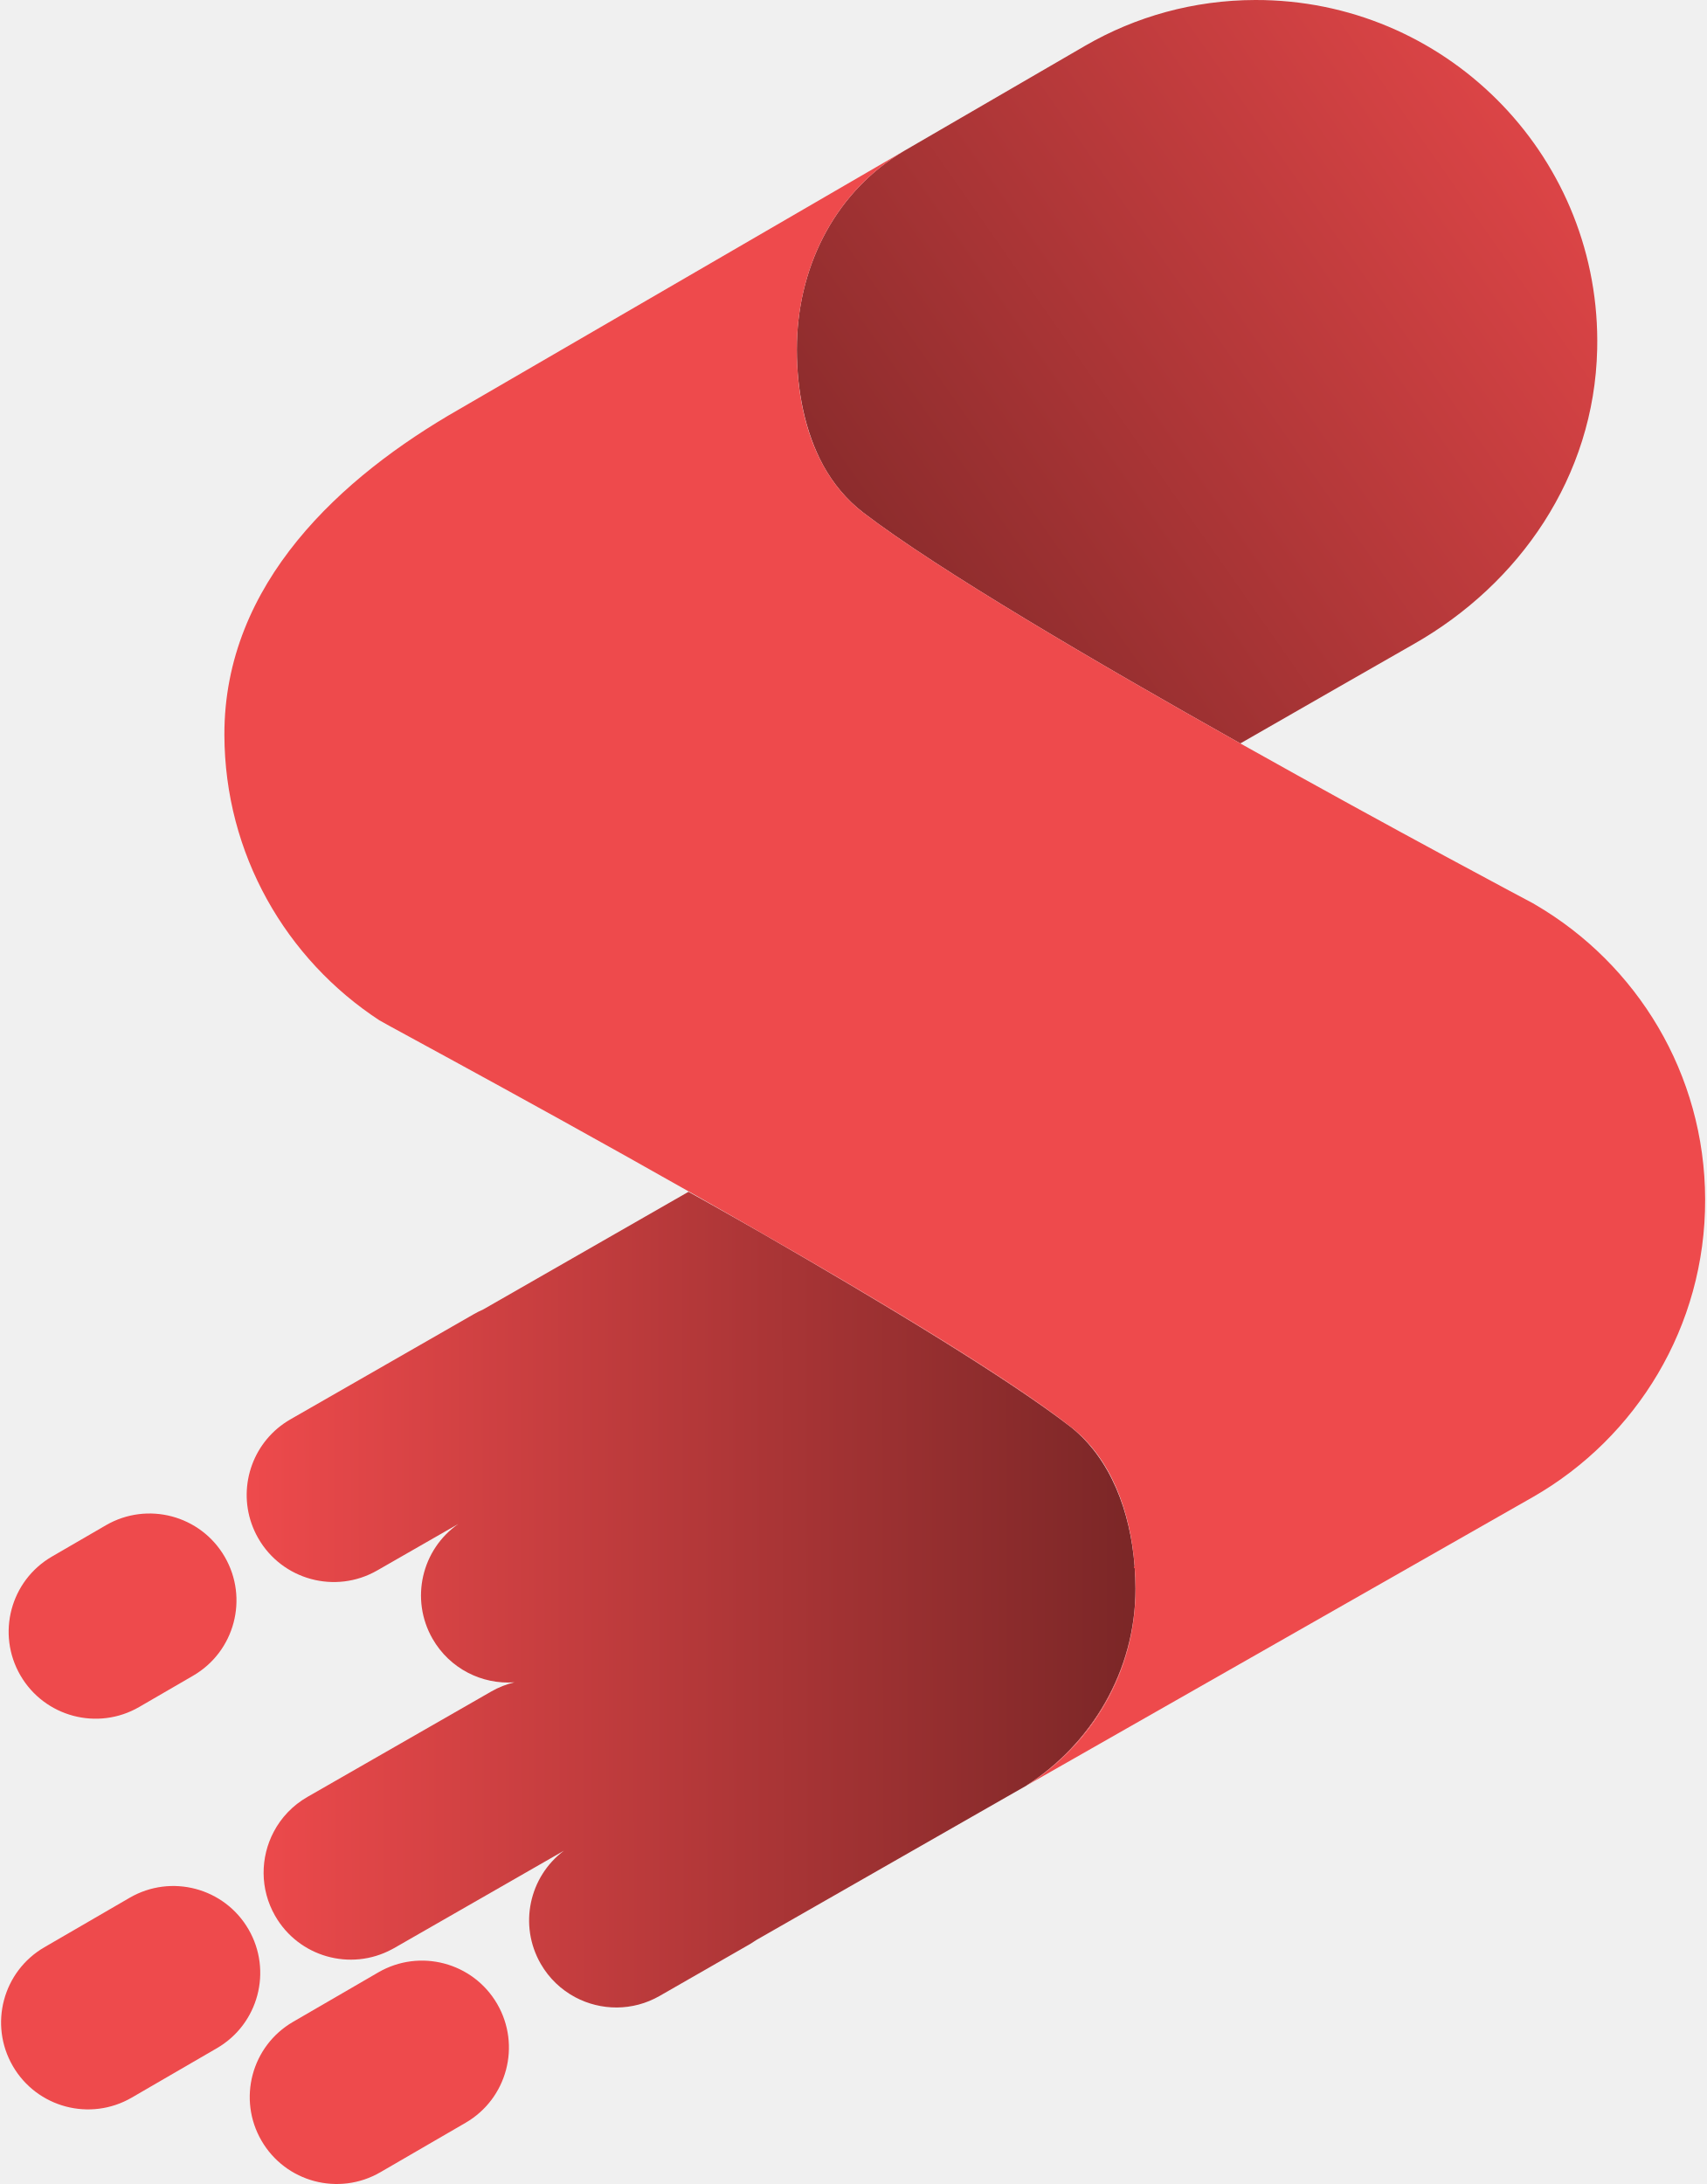
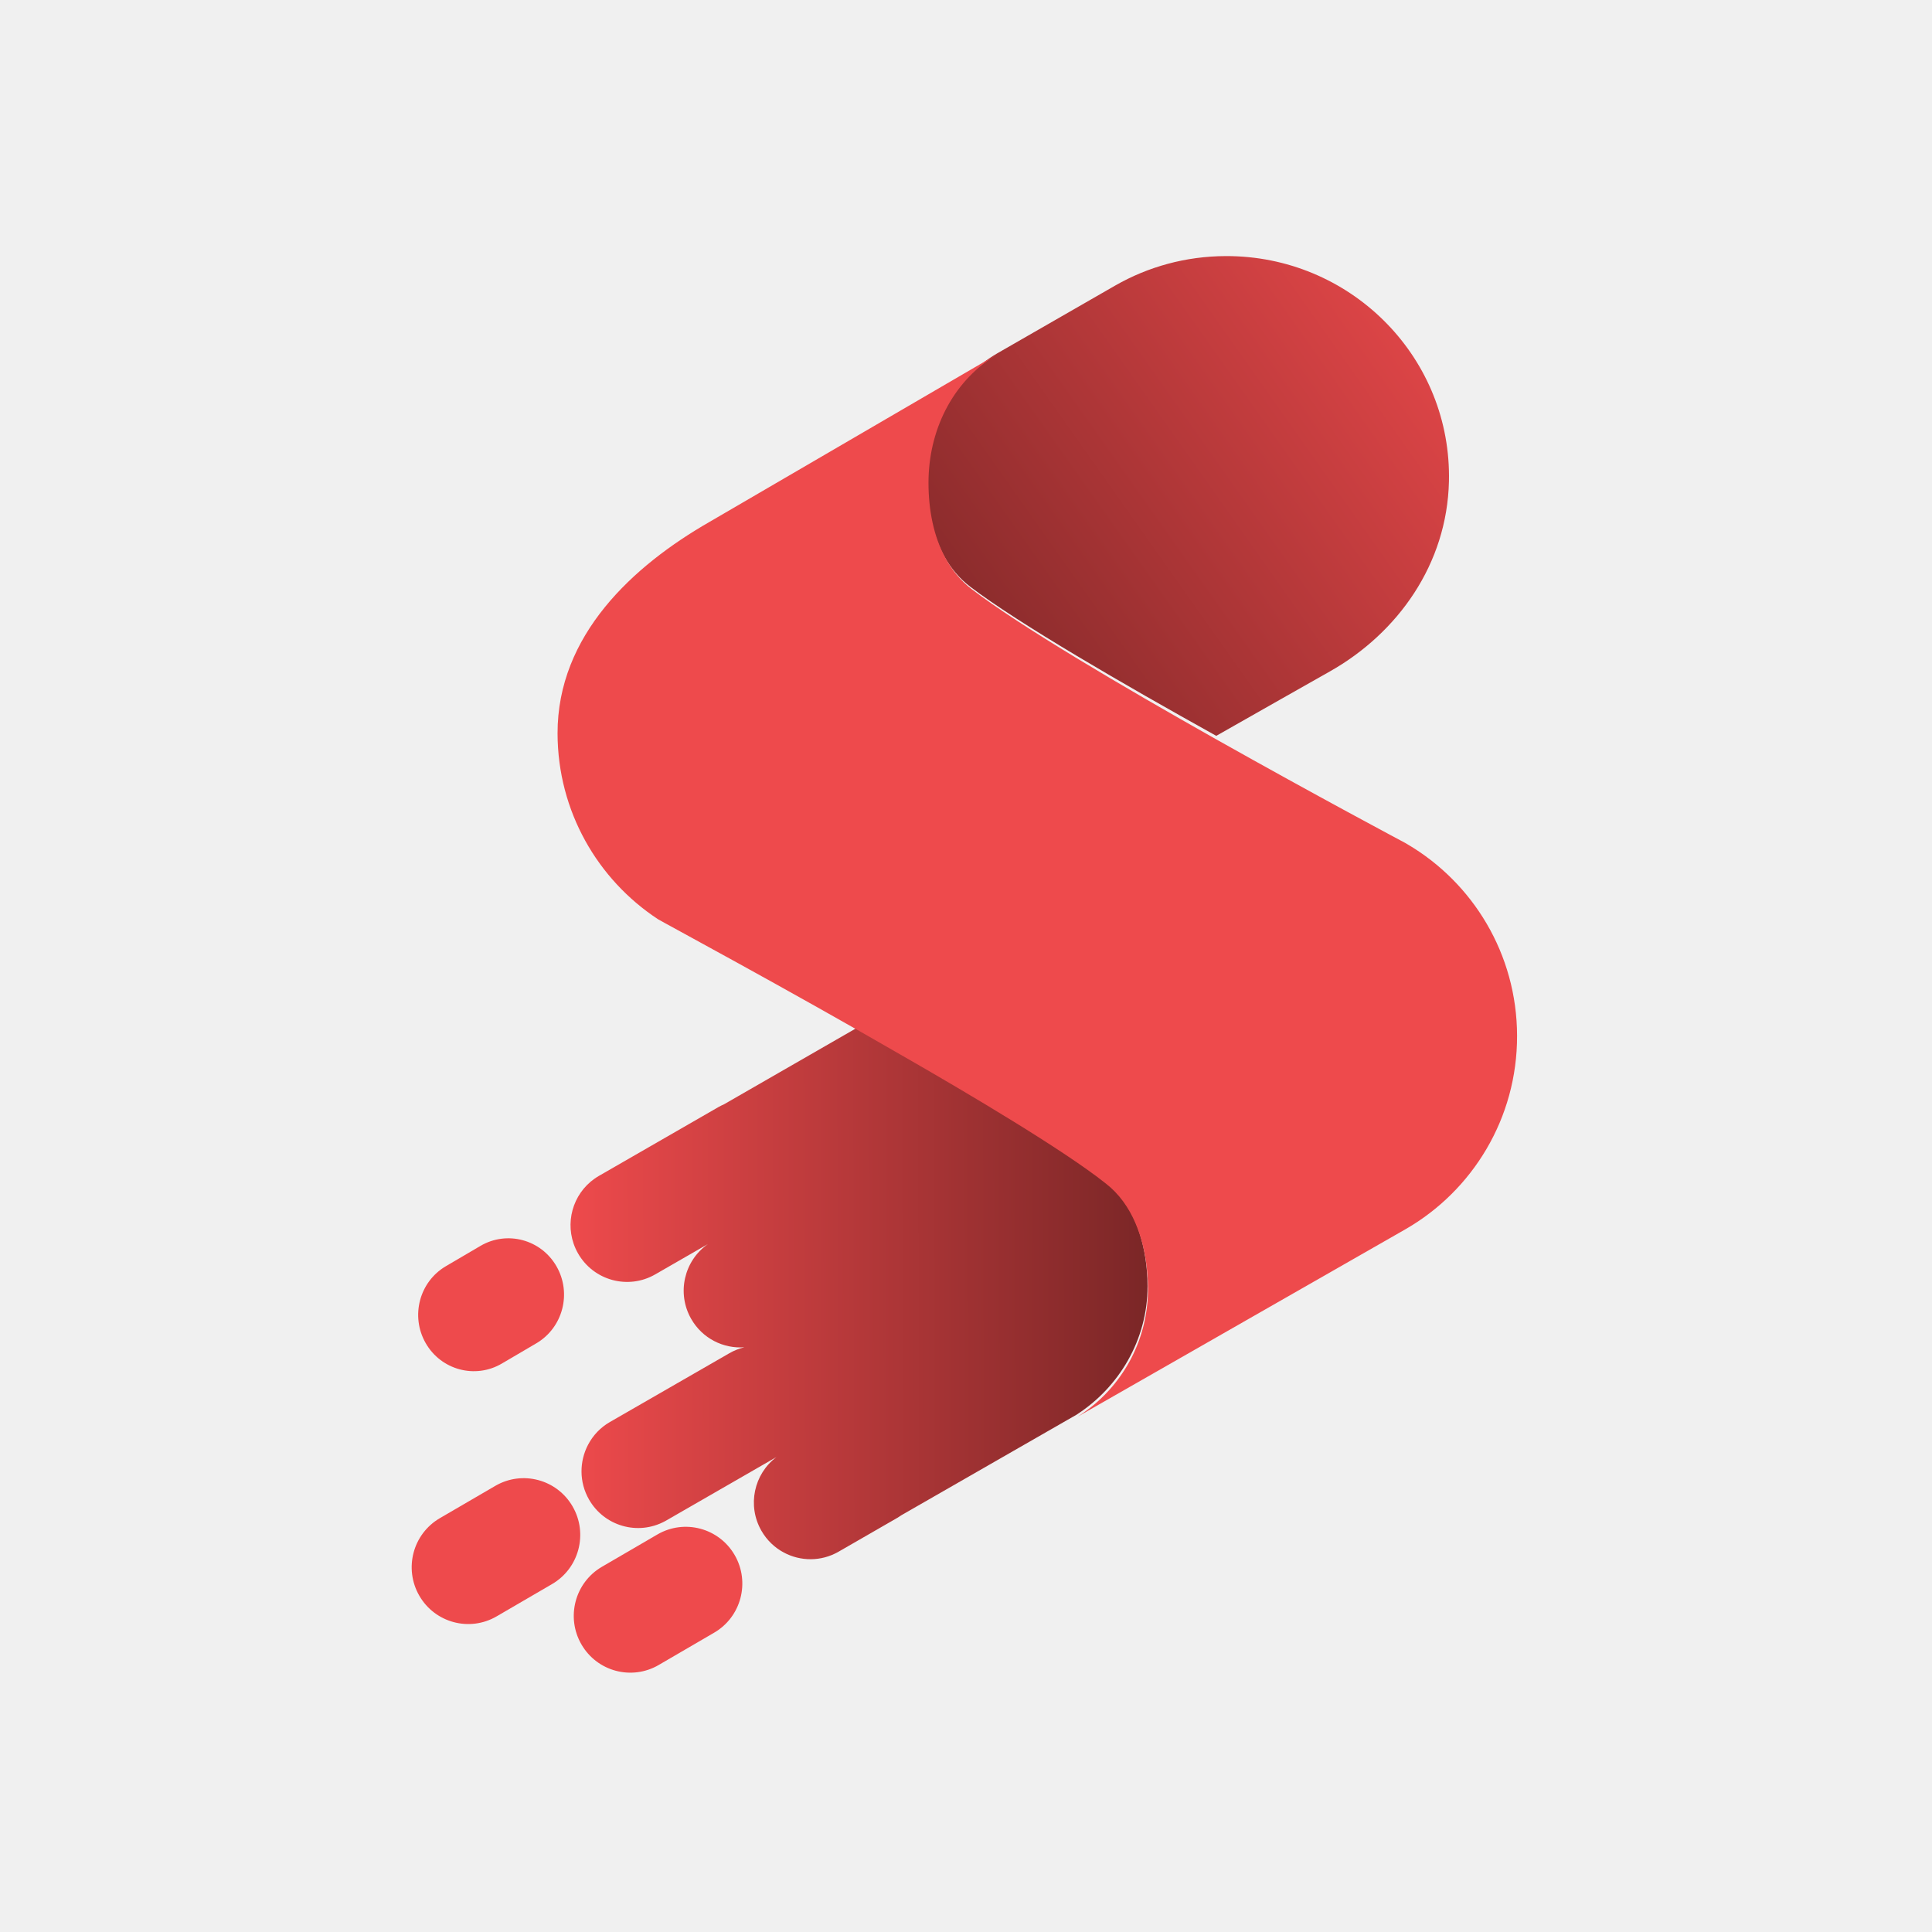
- <svg xmlns="http://www.w3.org/2000/svg" version="1.1" x="0px" y="0px" viewBox="0 0 800 1024" style="enable-background:new 0 0 800 1024;" xml:space="preserve">
-   <style type="text/css">
- 	.st0{display:none;}
- 	.st1{display:inline;}
- 	.st2{fill:none;}
- 	.st3{fill:url(#SVGID_1_);}
- 	.st4{fill:#8B8B8C;}
- 	.st5{fill:url(#SVGID_00000142149548896097231580000017980150412478596543_);}
- 	.st6{fill:#EE4A4C;}
- 	.st7{fill:url(#SVGID_00000180324699921494212800000014320239173252031648_);}
- 	.st8{fill:url(#SVGID_00000149382073635233216630000013644852457467104159_);}
- </style>
-   <g id="Layer_1" class="st0">
-     <g class="st1">
-       <path class="st2" d="M373.66,160.4c0-0.04,0-0.07,0-0.11C373.66,160.33,373.66,160.36,373.66,160.4z" />
-       <path class="st2" d="M532,734.4c-1.94-25.77-11.06-50.75-29.92-65.34c-0.04-0.03-0.08-0.06-0.12-0.09    c0.04,0.03,0.09,0.07,0.13,0.1C520.73,683.92,530.01,708.68,532,734.4z" />
-       <path class="st2" d="M385.99,218.24c-8.56-15.75-12.34-35.12-12.38-54.21C373.66,183.13,377.21,202.35,385.99,218.24z" />
-       <linearGradient id="SVGID_1_" gradientUnits="userSpaceOnUse" x1="552.771" y1="-720.528" x2="34.346" y2="-359.885" gradientTransform="matrix(1 -2.232854e-03 2.232854e-03 1 234.3445 739.2124)">
-         <stop offset="0" style="stop-color:#818181" />
-         <stop offset="0.999" style="stop-color:#525353" />
-       </linearGradient>
-       <path class="st3" d="M373.66,160.29c0,0.04,0,0.07,0,0.11c-0.03,1.21-0.05,2.42-0.05,3.63c0.04,19.1,3.82,38.46,12.38,54.21    c4.69,8.49,10.86,16.03,18.78,22.11c34.75,26.62,109.15,70.24,176.78,108.22c20.74-11.96,74.73-42.82,81.69-46.8    c48.98-27.96,84.27-78.07,85.63-138.02c0.03-1.35,0.05-2.71,0.04-4.07C748.73,71.29,676.92-0.2,588.54,0    c-28.97,0.06-56.12,7.82-79.53,21.33c-0.06,0.04-0.13,0.07-0.19,0.11c-21.54,12.5-60.82,35.32-84.72,49.2    C392.7,89.07,374.71,122.95,373.66,160.29z" />
-       <path class="st4" d="M65.29,800.33l25.28-14.67c19.46-11.31,26.1-36.25,14.8-55.72c-11.3-19.48-36.24-26.1-55.72-14.8    l-25.28,14.67c-19.48,11.3-26.1,36.24-14.8,55.72C20.87,805.01,45.82,811.63,65.29,800.33z" />
-       <path class="st4" d="M116.52,904.59c-11.3-19.48-36.24-26.1-55.72-14.8l-39.98,23.2c-19.48,11.3-26.1,36.24-14.8,55.72    c11.3,19.48,36.24,26.1,55.72,14.8l39.98-23.2C121.18,949.01,127.81,924.06,116.52,904.59z" />
-       <path class="st4" d="M177.39,924.77l-39.98,23.2c-19.48,11.3-26.1,36.24-14.8,55.72c11.3,19.48,36.24,26.1,55.72,14.8l39.98-23.2    c19.47-11.3,26.1-36.24,14.8-55.72C221.81,920.1,196.87,913.48,177.39,924.77z" />
-       <linearGradient id="SVGID_00000071561328132760571260000010429094999510824882_" gradientUnits="userSpaceOnUse" x1="-118.585" y1="1013.947" x2="384.453" y2="1013.947" gradientTransform="matrix(1 -2.232854e-03 -2.232854e-03 -1 236.633 1764.112)">
-         <stop offset="0" style="stop-color:#818181" />
-         <stop offset="0.999" style="stop-color:#525353" />
-       </linearGradient>
-       <path style="fill:url(#SVGID_00000071561328132760571260000010429094999510824882_);" d="M481.57,836.99l-0.33,0.19    c30.32-19.38,51.25-53.69,51.16-92.35c-0.01-3.48-0.14-6.96-0.41-10.43c-1.99-25.72-11.27-50.47-29.91-65.33    c-0.04-0.03-0.09-0.07-0.13-0.1c-28.73-22.2-85.74-56.74-144.04-90.36c-20.81-11.91-35.1-19.82-35.1-19.82l-96.26,55.17    c-1.41,0.61-2.81,1.3-4.17,2.08l-86.19,49.43c-17.29,9.92-24.58,30.56-18.3,48.74c0.83,2.39,1.88,4.75,3.19,7.02    c11.22,19.57,36.19,26.34,55.76,15.11l38.09-21.84c-17.24,11.96-22.75,35.32-12.12,53.86c8.07,14.07,23.25,21.53,38.41,20.42    c-3.74,0.88-7.41,2.3-10.91,4.32l-86.19,49.43c-6.95,3.99-12.28,9.71-15.76,16.31c-6.33,11.97-6.59,26.83,0.65,39.45    c11.03,19.23,35.32,26.08,54.72,15.68c0.34-0.19,0.7-0.37,1.04-0.56l79.64-45.68c-16.28,12.19-21.28,34.89-10.91,52.98    c3.97,6.93,9.67,12.24,16.23,15.73c11.98,6.37,26.88,6.64,39.53-0.61l29.37-16.85l13.07-7.5c1.04-0.67,2.09-1.32,3.12-2h0.01    l77.66-44.4l41.58-23.77l7.18-4.09c0,0,0,0,0.01,0c0,0,0,0-0.01,0C481.36,837.13,481.46,837.06,481.57,836.99z" />
-       <path class="st6" d="M481.26,837.2c0.13-0.08,0.26-0.17,0.39-0.25l-0.08,0.04C481.46,837.06,481.36,837.13,481.26,837.2z" />
-       <path class="st6" d="M481.57,836.99c-0.11,0.07-0.21,0.14-0.32,0.21c0,0,0,0,0.01,0C481.36,837.13,481.46,837.06,481.57,836.99    L481.57,836.99z" />
-       <path class="st6" d="M373.61,164.03c0-1.21,0.01-2.42,0.05-3.63C373.63,161.61,373.61,162.82,373.61,164.03z" />
-       <path class="st4" d="M719.99,424.25c-0.5-0.3-1-0.58-1.5-0.88c0,0-64.59-34.17-136.94-74.8    c-67.63-37.98-142.03-81.6-176.78-108.22c-7.93-6.07-14.1-13.62-18.78-22.11c-8.78-15.9-12.34-35.11-12.38-54.21    c0-1.21,0.01-2.42,0.05-3.63c0-0.04,0-0.07,0-0.11c1.05-37.34,19.03-71.22,50.44-89.64c0.12-0.07,0.24-0.15,0.36-0.22    l-209.25,121.5c-55.2,31.56-110.15,81.51-110,152.59c0.13,56.08,29.04,105.33,72.7,133.89c1.9,1.3,92.41,49.7,180.01,100.21    c42.92,24.56,113.59,66.12,144.04,90.36c0.04,0.03,0.08,0.06,0.12,0.09c18.86,14.6,27.98,39.57,29.92,65.34    c0.27,3.47,0.41,6.96,0.42,10.44c0.08,35.88-17.29,67.69-44.09,87.5c-1.06,0.77-2.05,1.47-3.01,2.15c0,0-0.01,0.01-0.01,0.01    c-1.3,0.9-2.53,1.74-3.65,2.45L718.6,701.98c0.1-0.05,0.2-0.11,0.3-0.17c48.27-27.7,80.73-79.82,80.59-139.44    C799.36,503.42,767.44,451.99,719.99,424.25z" />
-       <path class="st6" d="M481.24,837.18l0.33-0.19c1.27-0.81,2.51-1.66,3.74-2.51c0,0-0.01,0.01-0.01,0.01c0,0,0.01-0.01,0.01-0.01    c0.97-0.68,1.95-1.38,3.01-2.15c-1.06,0.77-2.05,1.47-3.01,2.14c1.02-0.69,2.02-1.41,3.01-2.14c26.8-19.81,44.17-51.62,44.09-87.5    c-0.01-3.48-0.15-6.97-0.42-10.44c0.26,3.47,0.4,6.95,0.41,10.43C532.49,783.49,511.56,817.8,481.24,837.18z" />
-       <path class="st6" d="M357.91,578.61c58.3,33.61,115.31,68.15,144.04,90.36C471.5,644.72,400.83,603.17,357.91,578.61z" />
-       <path class="st6" d="M488.32,832.34c-0.99,0.73-1.99,1.45-3.01,2.14C486.28,833.81,487.26,833.11,488.32,832.34z" />
-       <path class="st6" d="M481.57,836.99l0.08-0.04c1.12-0.71,2.36-1.55,3.65-2.45C484.07,835.34,482.83,836.19,481.57,836.99z" />
-       <path class="st6" d="M481.57,836.99L481.57,836.99c1.27-0.81,2.5-1.65,3.73-2.5c0,0,0.01-0.01,0.01-0.01    C484.08,835.33,482.84,836.19,481.57,836.99z" />
-     </g>
+ <svg xmlns="http://www.w3.org/2000/svg" width="596" height="596" viewBox="0 0 596 596" fill="none">
+   <g clip-path="url(#clip0_11_677)">
+     <path d="M584.9 375.9C585.4 373.9 586 371.9 586.5 369.9L584.9 375.9Z" fill="white" />
+     <path d="M286.021 147.058C286.021 147.075 286.021 147.088 286.021 147.105C286.009 147.618 286 148.132 286 148.646C286.017 156.756 287.639 164.976 291.311 171.663C293.323 175.268 295.97 178.469 299.367 181.051C314.275 192.353 346.191 210.874 375.204 227C384.101 221.922 407.262 208.819 410.248 207.129C431.259 195.258 446.398 173.981 446.982 148.527C446.995 147.954 447.003 147.376 446.999 146.799C446.922 109.269 416.116 78.915 378.202 79C365.774 79.026 354.127 82.32 344.085 88.057C344.059 88.074 344.029 88.086 344.003 88.103C334.763 93.411 317.912 103.1 307.66 108.993C294.189 116.819 286.472 131.204 286.021 147.058Z" fill="url(#paint0_linear_11_677)" />
+     <path d="M154.795 420.65L165.444 414.399C173.642 409.58 176.439 398.953 171.679 390.656C166.919 382.356 156.413 379.535 148.207 384.35L137.557 390.601C129.351 395.416 126.563 406.043 131.323 414.344C136.083 422.644 146.593 425.465 154.795 420.65Z" fill="#EE4A4C" />
+     <path d="M176.644 464.727C171.809 456.358 161.137 453.515 152.801 458.369L135.693 468.336C127.357 473.19 124.524 483.904 129.36 492.273C134.195 500.642 144.867 503.485 153.203 498.631L170.311 488.664C178.638 483.81 181.475 473.091 176.644 464.727Z" fill="#EE4A4C" />
+     <path d="M202.799 473.366L185.692 483.334C177.357 488.188 174.524 498.903 179.36 507.272C184.195 515.642 194.866 518.486 203.202 513.631L220.309 503.664C228.64 498.809 231.477 488.094 226.641 479.725C221.806 471.36 211.135 468.516 202.799 473.366Z" fill="#EE4A4C" />
+     <path d="M332.289 436.295L332.148 436.377C345.098 428.066 354.038 413.354 354 396.776C353.996 395.284 353.94 393.791 353.825 392.303C352.975 381.274 349.011 370.661 341.049 364.289C341.032 364.276 341.011 364.259 340.994 364.246C328.722 354.727 304.372 339.916 279.47 325.499C270.582 320.392 264.478 317 264.478 317L223.363 340.657C222.76 340.919 222.162 341.215 221.581 341.549L184.767 362.745C177.382 366.999 174.268 375.85 176.951 383.646C177.305 384.671 177.754 385.683 178.313 386.656C183.106 395.048 193.771 397.951 202.13 393.135L218.399 383.77C211.036 388.899 208.682 398.916 213.223 406.866C216.67 412.899 223.153 416.098 229.629 415.622C228.031 415.999 226.464 416.608 224.969 417.475L188.154 438.671C185.186 440.382 182.909 442.834 181.423 445.665C178.719 450.797 178.608 457.17 181.7 462.581C186.412 470.827 196.787 473.765 205.073 469.305C205.218 469.223 205.372 469.146 205.517 469.065L239.534 449.477C232.58 454.704 230.444 464.438 234.874 472.195C236.569 475.167 239.004 477.444 241.806 478.94C246.923 481.672 253.287 481.788 258.69 478.679L271.235 471.453L276.818 468.237C277.262 467.95 277.71 467.671 278.15 467.38H278.155L311.325 448.34L329.085 438.148L332.152 436.394C332.152 436.394 332.152 436.394 332.157 436.394C332.157 436.394 332.157 436.394 332.152 436.394C332.199 436.355 332.242 436.325 332.289 436.295Z" fill="url(#paint1_linear_11_677)" />
+     <path d="M434.106 260.4C433.893 260.272 433.679 260.152 433.466 260.024C433.466 260.024 405.929 245.402 375.083 228.017C346.25 211.765 314.53 193.1 299.715 181.709C296.334 179.112 293.703 175.881 291.708 172.248C287.965 165.445 286.447 157.225 286.43 149.052C286.43 148.534 286.434 148.016 286.451 147.498C286.451 147.481 286.451 147.468 286.451 147.451C286.899 131.473 294.565 116.976 307.956 109.094C308.007 109.064 308.058 109.03 308.109 109L218.898 160.99C195.364 174.495 171.936 195.868 172 226.284C172.056 250.281 184.381 271.355 202.995 283.576C203.805 284.132 242.393 304.842 279.741 326.456C298.039 336.965 328.169 354.749 341.151 365.121C341.168 365.134 341.185 365.147 341.202 365.159C349.243 371.407 353.131 382.092 353.958 393.119C354.073 394.603 354.133 396.097 354.137 397.586C354.171 412.939 346.766 426.551 335.34 435.027C334.888 435.357 334.466 435.656 334.056 435.947L334.052 435.952C333.498 436.337 332.974 436.696 332.496 437L433.513 379.242C433.556 379.22 433.598 379.195 433.641 379.169C454.22 367.316 468.059 345.014 468 319.502C467.944 294.277 454.336 272.27 434.106 260.4Z" fill="#EE4A4C" />
  </g>
-   <g id="Layer_2">
-     <g>
-       <path class="st2" d="M373.66,160.4c0-0.04,0-0.07,0-0.11C373.66,160.33,373.66,160.36,373.66,160.4z" />
-       <path class="st2" d="M532,734.4c-1.94-25.77-11.06-50.75-29.92-65.34c-0.04-0.03-0.08-0.06-0.12-0.09    c0.04,0.03,0.09,0.07,0.13,0.1C520.73,683.92,530.01,708.68,532,734.4z" />
-       <path class="st2" d="M385.99,218.24c-8.56-15.75-12.34-35.12-12.38-54.21C373.66,183.13,377.21,202.35,385.99,218.24z" />
-       <linearGradient id="SVGID_00000049904670176752338410000012160247908183201966_" gradientUnits="userSpaceOnUse" x1="552.771" y1="-720.528" x2="34.346" y2="-359.885" gradientTransform="matrix(1 -2.232854e-03 2.232854e-03 1 234.3445 739.2124)">
-         <stop offset="0" style="stop-color:#EE4A4C" />
-         <stop offset="0.999" style="stop-color:#631F1F" />
-       </linearGradient>
-       <path style="fill:url(#SVGID_00000049904670176752338410000012160247908183201966_);" d="M373.66,160.29c0,0.04,0,0.07,0,0.11    c-0.03,1.21-0.05,2.42-0.05,3.63c0.04,19.1,3.82,38.46,12.38,54.21c4.69,8.49,10.86,16.03,18.78,22.11    c34.75,26.62,109.15,70.24,176.78,108.22c20.74-11.96,74.73-42.82,81.69-46.8c48.98-27.96,84.27-78.07,85.63-138.02    c0.03-1.35,0.05-2.71,0.04-4.07C748.73,71.29,676.92-0.2,588.54,0c-28.97,0.06-56.12,7.82-79.53,21.33    c-0.06,0.04-0.13,0.07-0.19,0.11c-21.54,12.5-60.82,35.32-84.72,49.2C392.7,89.07,374.71,122.95,373.66,160.29z" />
-       <path class="st6" d="M65.29,800.33l25.28-14.67c19.46-11.31,26.1-36.25,14.8-55.72c-11.3-19.48-36.24-26.1-55.72-14.8    l-25.28,14.67c-19.48,11.3-26.1,36.24-14.8,55.72C20.87,805.01,45.82,811.63,65.29,800.33z" />
-       <path class="st6" d="M116.52,904.59c-11.3-19.48-36.24-26.1-55.72-14.8l-39.98,23.2c-19.48,11.3-26.1,36.24-14.8,55.72    c11.3,19.48,36.24,26.1,55.72,14.8l39.98-23.2C121.18,949.01,127.81,924.06,116.52,904.59z" />
-       <path class="st6" d="M177.39,924.77l-39.98,23.2c-19.48,11.3-26.1,36.24-14.8,55.72c11.3,19.48,36.24,26.1,55.72,14.8l39.98-23.2    c19.47-11.3,26.1-36.24,14.8-55.72C221.81,920.1,196.87,913.48,177.39,924.77z" />
-       <linearGradient id="SVGID_00000172417000758346128120000007070181459134728350_" gradientUnits="userSpaceOnUse" x1="-118.585" y1="1013.947" x2="384.453" y2="1013.947" gradientTransform="matrix(1 -2.232854e-03 -2.232854e-03 -1 236.633 1764.112)">
-         <stop offset="0" style="stop-color:#EE4A4C" />
-         <stop offset="0.999" style="stop-color:#631F1F" />
-       </linearGradient>
-       <path style="fill:url(#SVGID_00000172417000758346128120000007070181459134728350_);" d="M481.57,836.99l-0.33,0.19    c30.32-19.38,51.25-53.69,51.16-92.35c-0.01-3.48-0.14-6.96-0.41-10.43c-1.99-25.72-11.27-50.47-29.91-65.33    c-0.04-0.03-0.09-0.07-0.13-0.1c-28.73-22.2-85.74-56.74-144.04-90.36c-20.81-11.91-35.1-19.82-35.1-19.82l-96.26,55.17    c-1.41,0.61-2.81,1.3-4.17,2.08l-86.19,49.43c-17.29,9.92-24.58,30.56-18.3,48.74c0.83,2.39,1.88,4.75,3.19,7.02    c11.22,19.57,36.19,26.34,55.76,15.11l38.09-21.84c-17.24,11.96-22.75,35.32-12.12,53.86c8.07,14.07,23.25,21.53,38.41,20.42    c-3.74,0.88-7.41,2.3-10.91,4.32l-86.19,49.43c-6.95,3.99-12.28,9.71-15.76,16.31c-6.33,11.97-6.59,26.83,0.65,39.45    c11.03,19.23,35.32,26.08,54.72,15.68c0.34-0.19,0.7-0.37,1.04-0.56l79.64-45.68c-16.28,12.19-21.28,34.89-10.91,52.98    c3.97,6.93,9.67,12.24,16.23,15.73c11.98,6.37,26.88,6.64,39.53-0.61l29.37-16.85l13.07-7.5c1.04-0.67,2.09-1.32,3.12-2h0.01    l77.66-44.4l41.58-23.77l7.18-4.09c0,0,0,0,0.01,0c0,0,0,0-0.01,0C481.36,837.13,481.46,837.06,481.57,836.99z" />
-       <path class="st6" d="M481.26,837.2c0.13-0.08,0.26-0.17,0.39-0.25l-0.08,0.04C481.46,837.06,481.36,837.13,481.26,837.2z" />
-       <path class="st6" d="M481.57,836.99c-0.11,0.07-0.21,0.14-0.32,0.21c0,0,0,0,0.01,0C481.36,837.13,481.46,837.06,481.57,836.99    L481.57,836.99z" />
-       <path class="st6" d="M373.61,164.03c0-1.21,0.01-2.42,0.05-3.63C373.63,161.61,373.61,162.82,373.61,164.03z" />
-       <path class="st6" d="M719.99,424.25c-0.5-0.3-1-0.58-1.5-0.88c0,0-64.59-34.17-136.94-74.8    c-67.63-37.98-142.03-81.6-176.78-108.22c-7.93-6.07-14.1-13.62-18.78-22.11c-8.78-15.9-12.34-35.11-12.38-54.21    c0-1.21,0.01-2.42,0.05-3.63c0-0.04,0-0.07,0-0.11c1.05-37.34,19.03-71.22,50.44-89.64c0.12-0.07,0.24-0.15,0.36-0.22    l-209.25,121.5c-55.2,31.56-110.15,81.51-110,152.59c0.13,56.08,29.04,105.33,72.7,133.89c1.9,1.3,92.41,49.7,180.01,100.21    c42.92,24.56,113.59,66.12,144.04,90.36c0.04,0.03,0.08,0.06,0.12,0.09c18.86,14.6,27.98,39.57,29.92,65.34    c0.27,3.47,0.41,6.96,0.42,10.44c0.08,35.88-17.29,67.69-44.09,87.5c-1.06,0.77-2.05,1.47-3.01,2.15c0,0-0.01,0.01-0.01,0.01    c-1.3,0.9-2.53,1.74-3.65,2.45L718.6,701.98c0.1-0.05,0.2-0.11,0.3-0.17c48.27-27.7,80.73-79.82,80.59-139.44    C799.36,503.42,767.44,451.99,719.99,424.25z" />
-       <path class="st6" d="M481.24,837.18l0.33-0.19c1.27-0.81,2.51-1.66,3.74-2.51c0,0-0.01,0.01-0.01,0.01c0,0,0.01-0.01,0.01-0.01    c0.97-0.68,1.95-1.38,3.01-2.15c-1.06,0.77-2.05,1.47-3.01,2.14c1.02-0.69,2.02-1.41,3.01-2.14c26.8-19.81,44.17-51.62,44.09-87.5    c-0.01-3.48-0.15-6.97-0.42-10.44c0.26,3.47,0.4,6.95,0.41,10.43C532.49,783.49,511.56,817.8,481.24,837.18z" />
-       <path class="st6" d="M357.91,578.61c58.3,33.61,115.31,68.15,144.04,90.36C471.5,644.72,400.83,603.17,357.91,578.61z" />
-       <path class="st6" d="M488.32,832.34c-0.99,0.73-1.99,1.45-3.01,2.14C486.28,833.81,487.26,833.11,488.32,832.34z" />
-       <path class="st6" d="M481.57,836.99l0.08-0.04c1.12-0.71,2.36-1.55,3.65-2.45C484.07,835.34,482.83,836.19,481.57,836.99z" />
-       <path class="st6" d="M481.57,836.99L481.57,836.99c1.27-0.81,2.5-1.65,3.73-2.5c0,0,0.01-0.01,0.01-0.01    C484.08,835.33,482.84,836.19,481.57,836.99z" />
-     </g>
-   </g>
+   <defs>
+     <linearGradient id="paint0_linear_11_677" x1="462.698" y1="86.409" x2="242.153" y2="242.16" gradientUnits="userSpaceOnUse">
+       <stop stop-color="#EE4A4C" />
+       <stop offset="0.999" stop-color="#631F1F" />
+     </linearGradient>
+     <linearGradient id="paint1_linear_11_677" x1="176.052" y1="399.177" x2="390.913" y2="398.699" gradientUnits="userSpaceOnUse">
+       <stop stop-color="#EE4A4C" />
+       <stop offset="0.999" stop-color="#631F1F" />
+     </linearGradient>
+     <clipPath id="clip0_11_677">
+       <rect width="595.3" height="595.3" fill="white" />
+     </clipPath>
+   </defs>
</svg>
